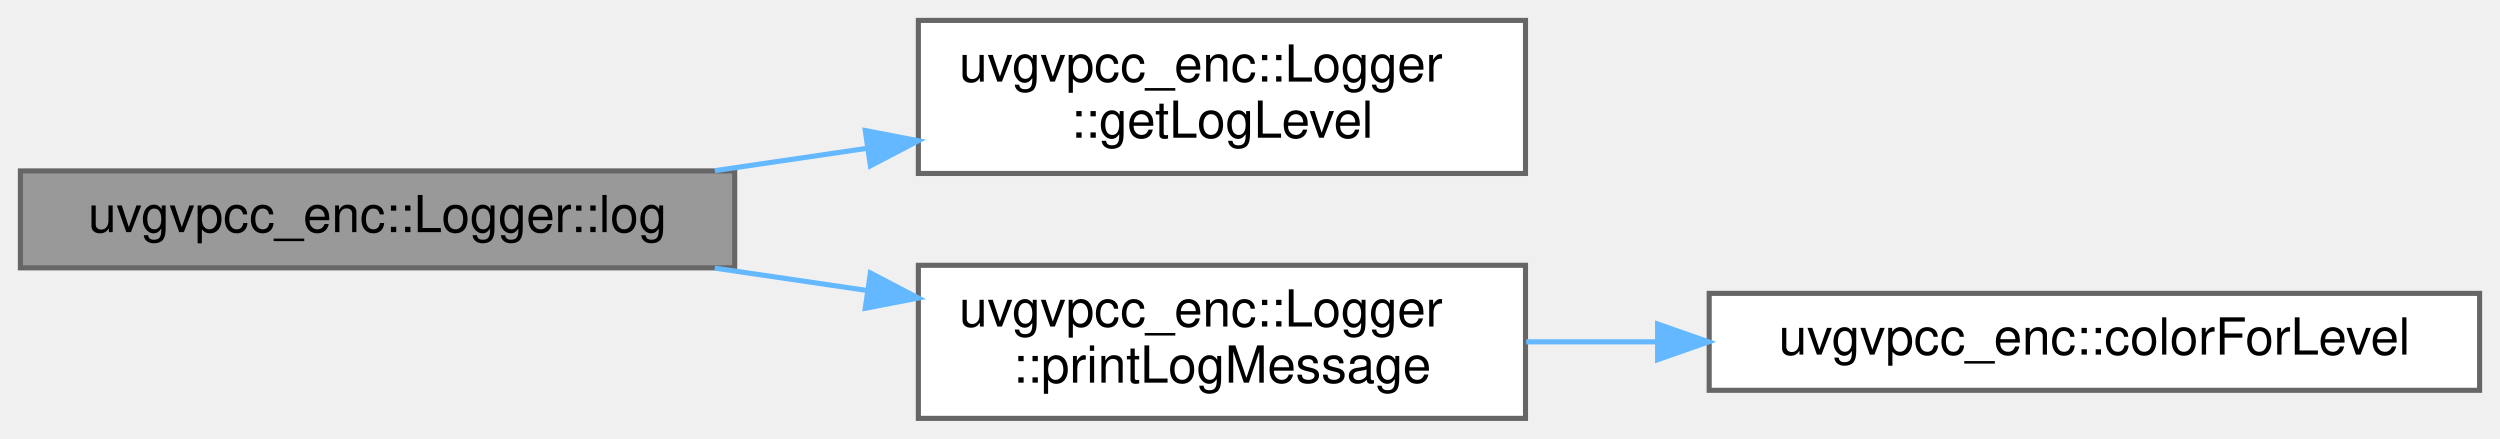
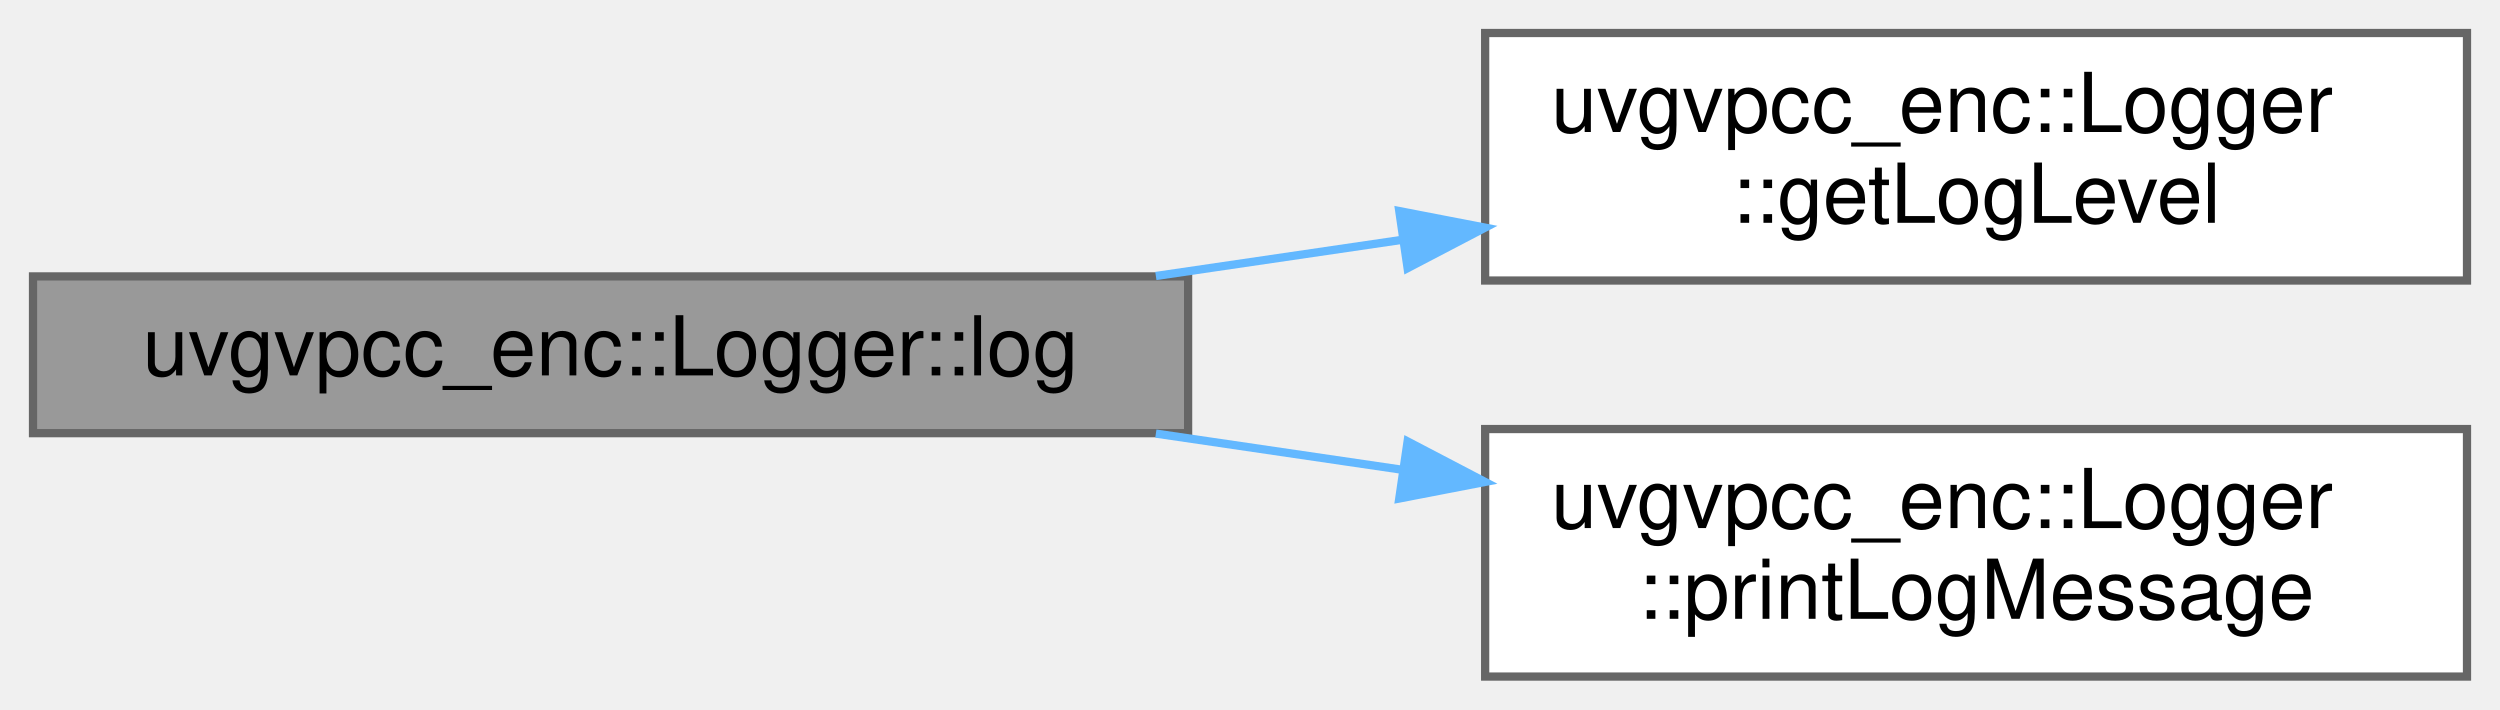
- <svg xmlns="http://www.w3.org/2000/svg" xmlns:xlink="http://www.w3.org/1999/xlink" width="490pt" height="86pt" viewBox="0.00 0.00 490.00 86.00">
+ <svg xmlns="http://www.w3.org/2000/svg" xmlns:xlink="http://www.w3.org/1999/xlink" width="303pt" height="86pt" viewBox="0.00 0.00 303.00 86.00">
  <g id="graph0" class="graph" transform="scale(1 1) rotate(0) translate(4 82)">
    <g id="Node000001" class="node">
      <g id="a_Node000001">
        <a xlink:title=" ">
          <polygon fill="#999999" stroke="#666666" points="140,-48.5 0,-48.5 0,-29.5 140,-29.5 140,-48.5" />
          <text text-anchor="middle" x="70" y="-36.5" font-family="Helvetica,sans-Serif" font-size="10.00">uvgvpcc_enc::Logger::log</text>
        </a>
      </g>
    </g>
    <g id="Node000002" class="node">
      <g id="a_Node000002">
        <a xlink:href="classuvgvpcc__enc_1_1Logger.html#a93dc0b596dbe176e77961cb5caf71507" target="_top" xlink:title=" ">
          <polygon fill="white" stroke="#666666" points="295,-78 176,-78 176,-48 295,-48 295,-78" />
          <text text-anchor="start" x="184" y="-66" font-family="Helvetica,sans-Serif" font-size="10.00">uvgvpcc_enc::Logger</text>
          <text text-anchor="middle" x="235.5" y="-55" font-family="Helvetica,sans-Serif" font-size="10.00">::getLogLevel</text>
        </a>
      </g>
    </g>
    <g id="edge1_Node000001_Node000002" class="edge">
      <g id="a_edge1_Node000001_Node000002">
        <a xlink:title=" ">
          <path fill="none" stroke="#63b8ff" d="M136.09,-48.55C145.87,-49.99 155.99,-51.47 165.84,-52.92" />
          <polygon fill="#63b8ff" stroke="#63b8ff" points="165.59,-56.42 175.99,-54.41 166.6,-49.5 165.59,-56.42" />
        </a>
      </g>
    </g>
    <g id="Node000003" class="node">
      <g id="a_Node000003">
        <a xlink:href="classuvgvpcc__enc_1_1Logger.html#af72e74da594ffa2b057a7538efde2bf0" target="_top" xlink:title=" ">
          <polygon fill="white" stroke="#666666" points="295,-30 176,-30 176,0 295,0 295,-30" />
          <text text-anchor="start" x="184" y="-18" font-family="Helvetica,sans-Serif" font-size="10.00">uvgvpcc_enc::Logger</text>
          <text text-anchor="middle" x="235.5" y="-7" font-family="Helvetica,sans-Serif" font-size="10.00">::printLogMessage</text>
        </a>
      </g>
    </g>
    <g id="edge2_Node000001_Node000003" class="edge">
      <g id="a_edge2_Node000001_Node000003">
        <a xlink:title=" ">
          <path fill="none" stroke="#63b8ff" d="M136.09,-29.45C145.87,-28.01 155.99,-26.53 165.84,-25.08" />
          <polygon fill="#63b8ff" stroke="#63b8ff" points="166.6,-28.5 175.99,-23.59 165.59,-21.58 166.6,-28.5" />
        </a>
      </g>
    </g>
-     <g id="Node000004" class="node">
-       <g id="a_Node000004">
-         <a xlink:href="namespaceuvgvpcc__enc.html#a19f373d3ca7d0ca2e5721c203efcd5f2" target="_top" xlink:title=" ">
-           <polygon fill="white" stroke="#666666" points="482,-24.5 331,-24.5 331,-5.5 482,-5.5 482,-24.5" />
-           <text text-anchor="middle" x="406.5" y="-12.5" font-family="Helvetica,sans-Serif" font-size="10.00">uvgvpcc_enc::colorForLevel</text>
-         </a>
-       </g>
-     </g>
-     <g id="edge3_Node000003_Node000004" class="edge">
-       <g id="a_edge3_Node000003_Node000004">
-         <a xlink:title=" ">
-           <path fill="none" stroke="#63b8ff" d="M295.13,-15C303.42,-15 312.08,-15 320.75,-15" />
-           <polygon fill="#63b8ff" stroke="#63b8ff" points="320.89,-18.5 330.89,-15 320.89,-11.5 320.89,-18.5" />
-         </a>
-       </g>
-     </g>
  </g>
</svg>
